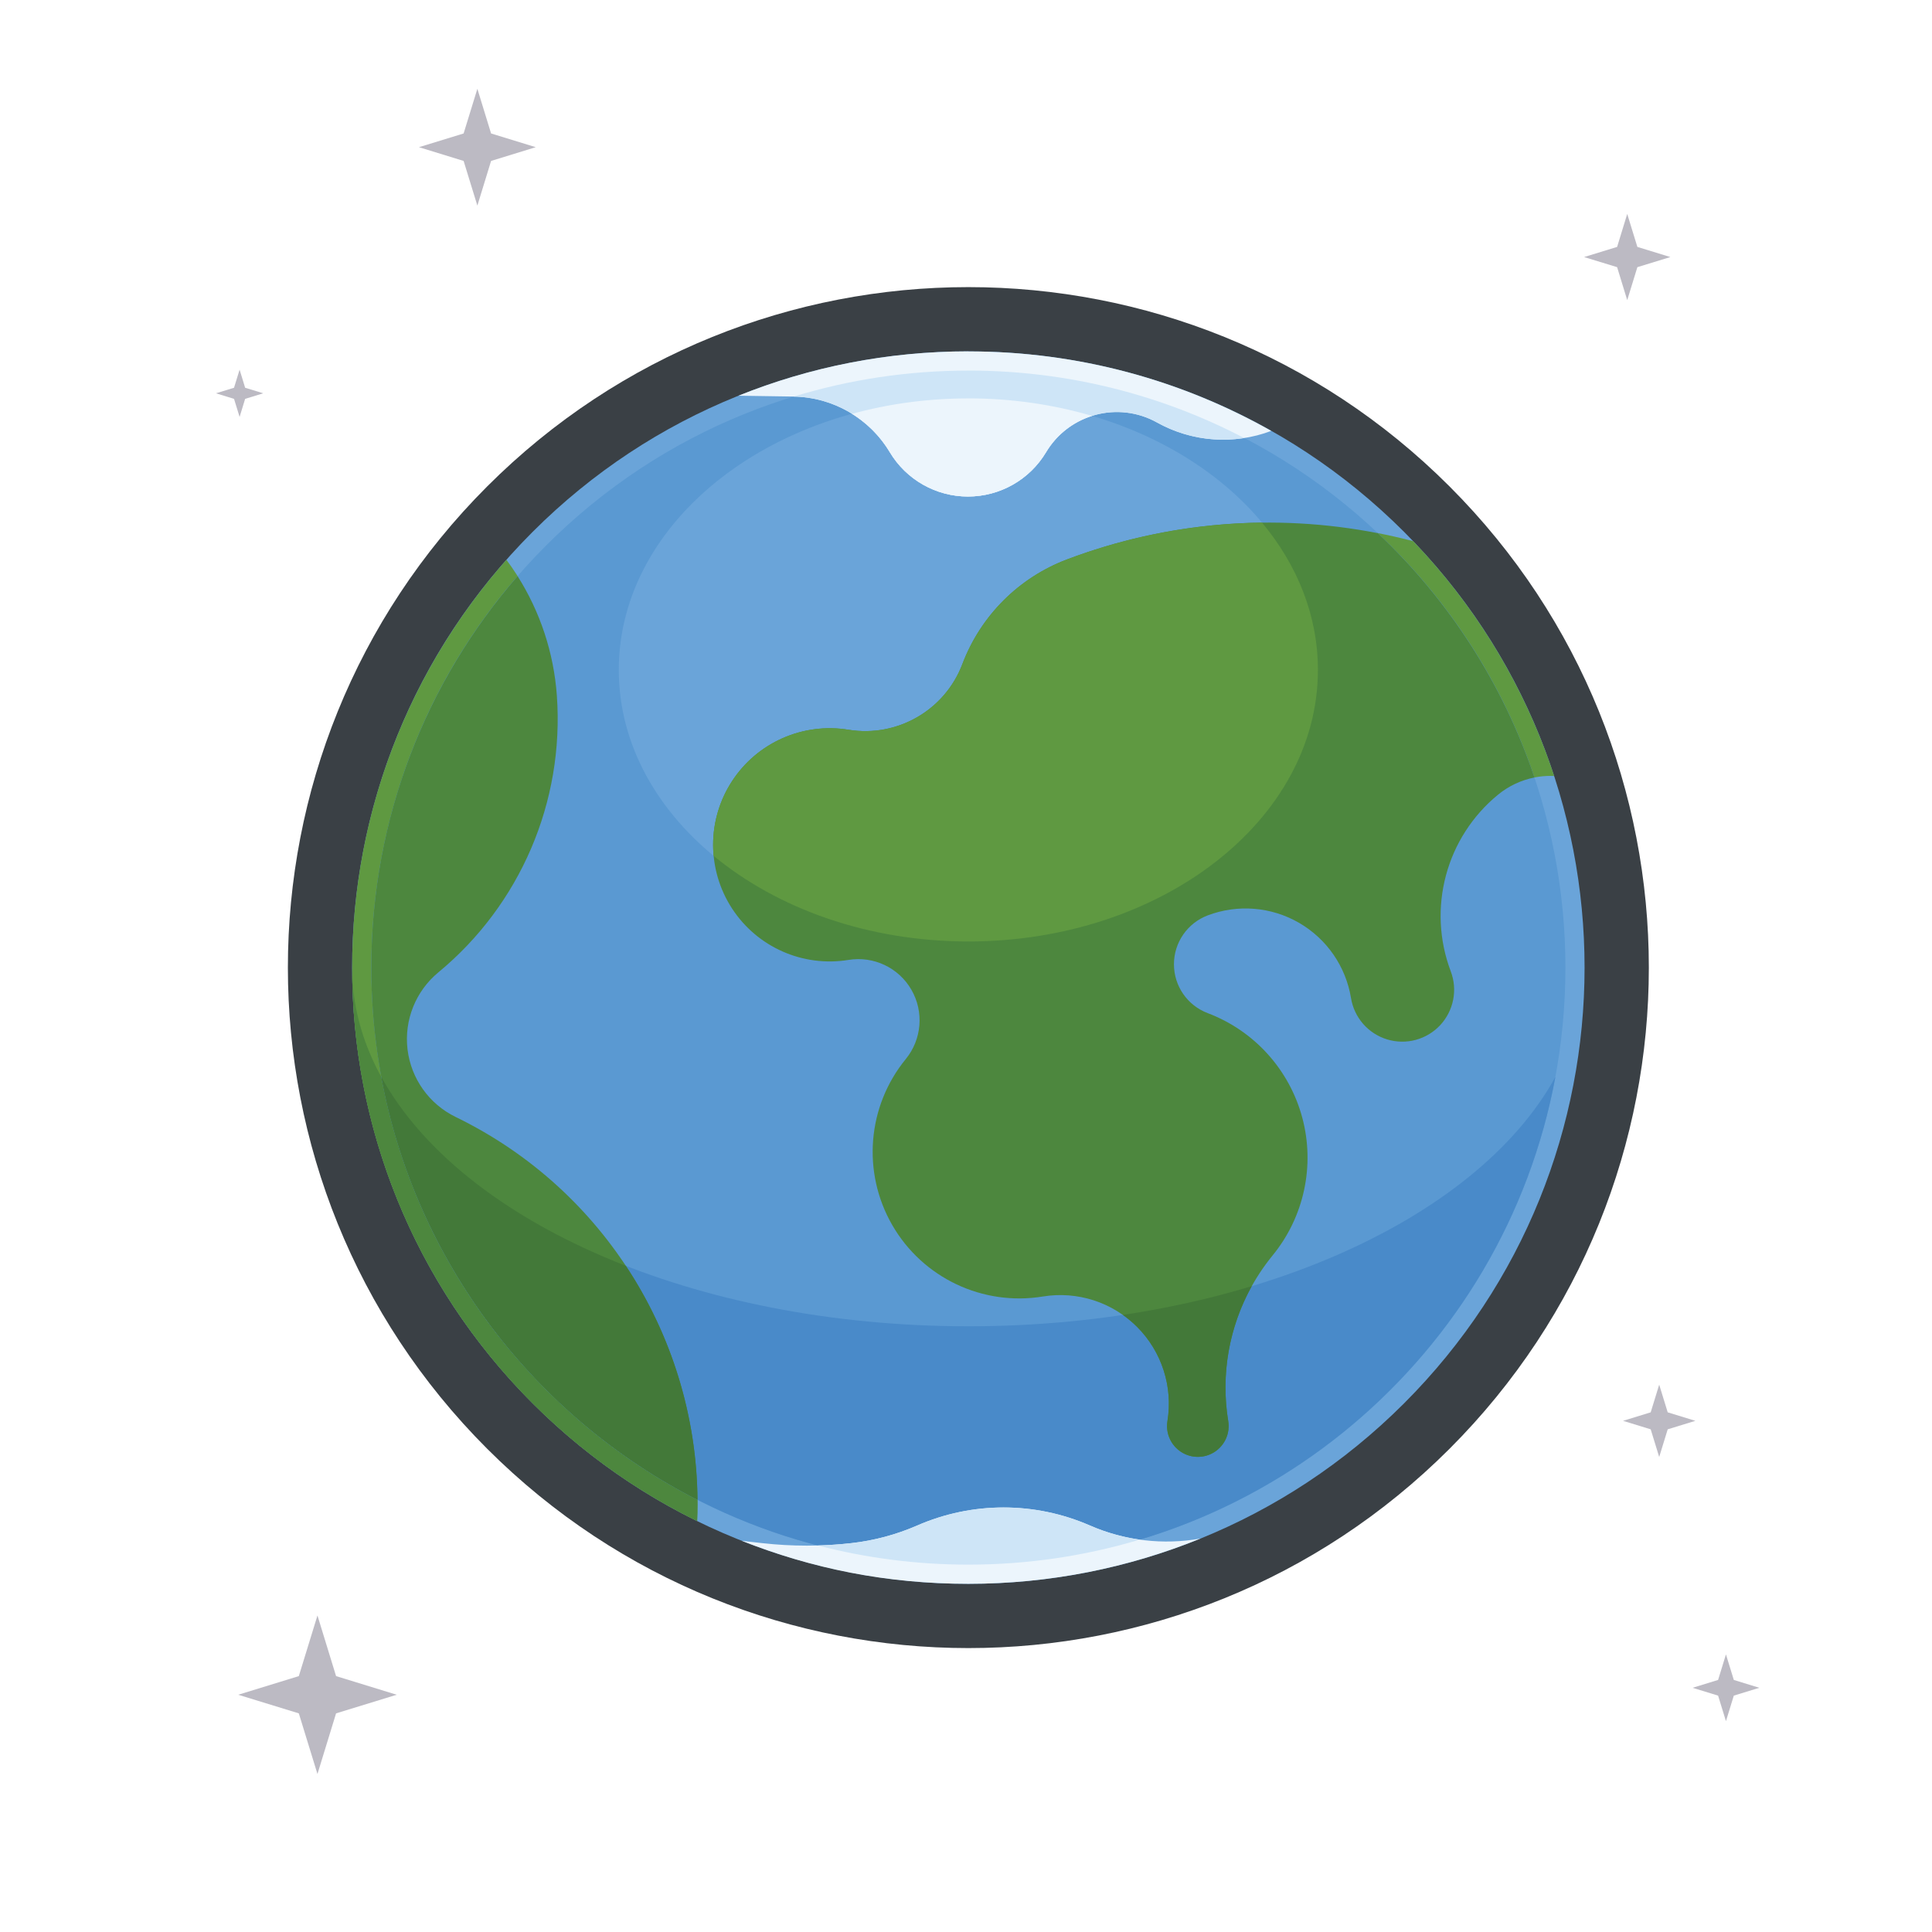
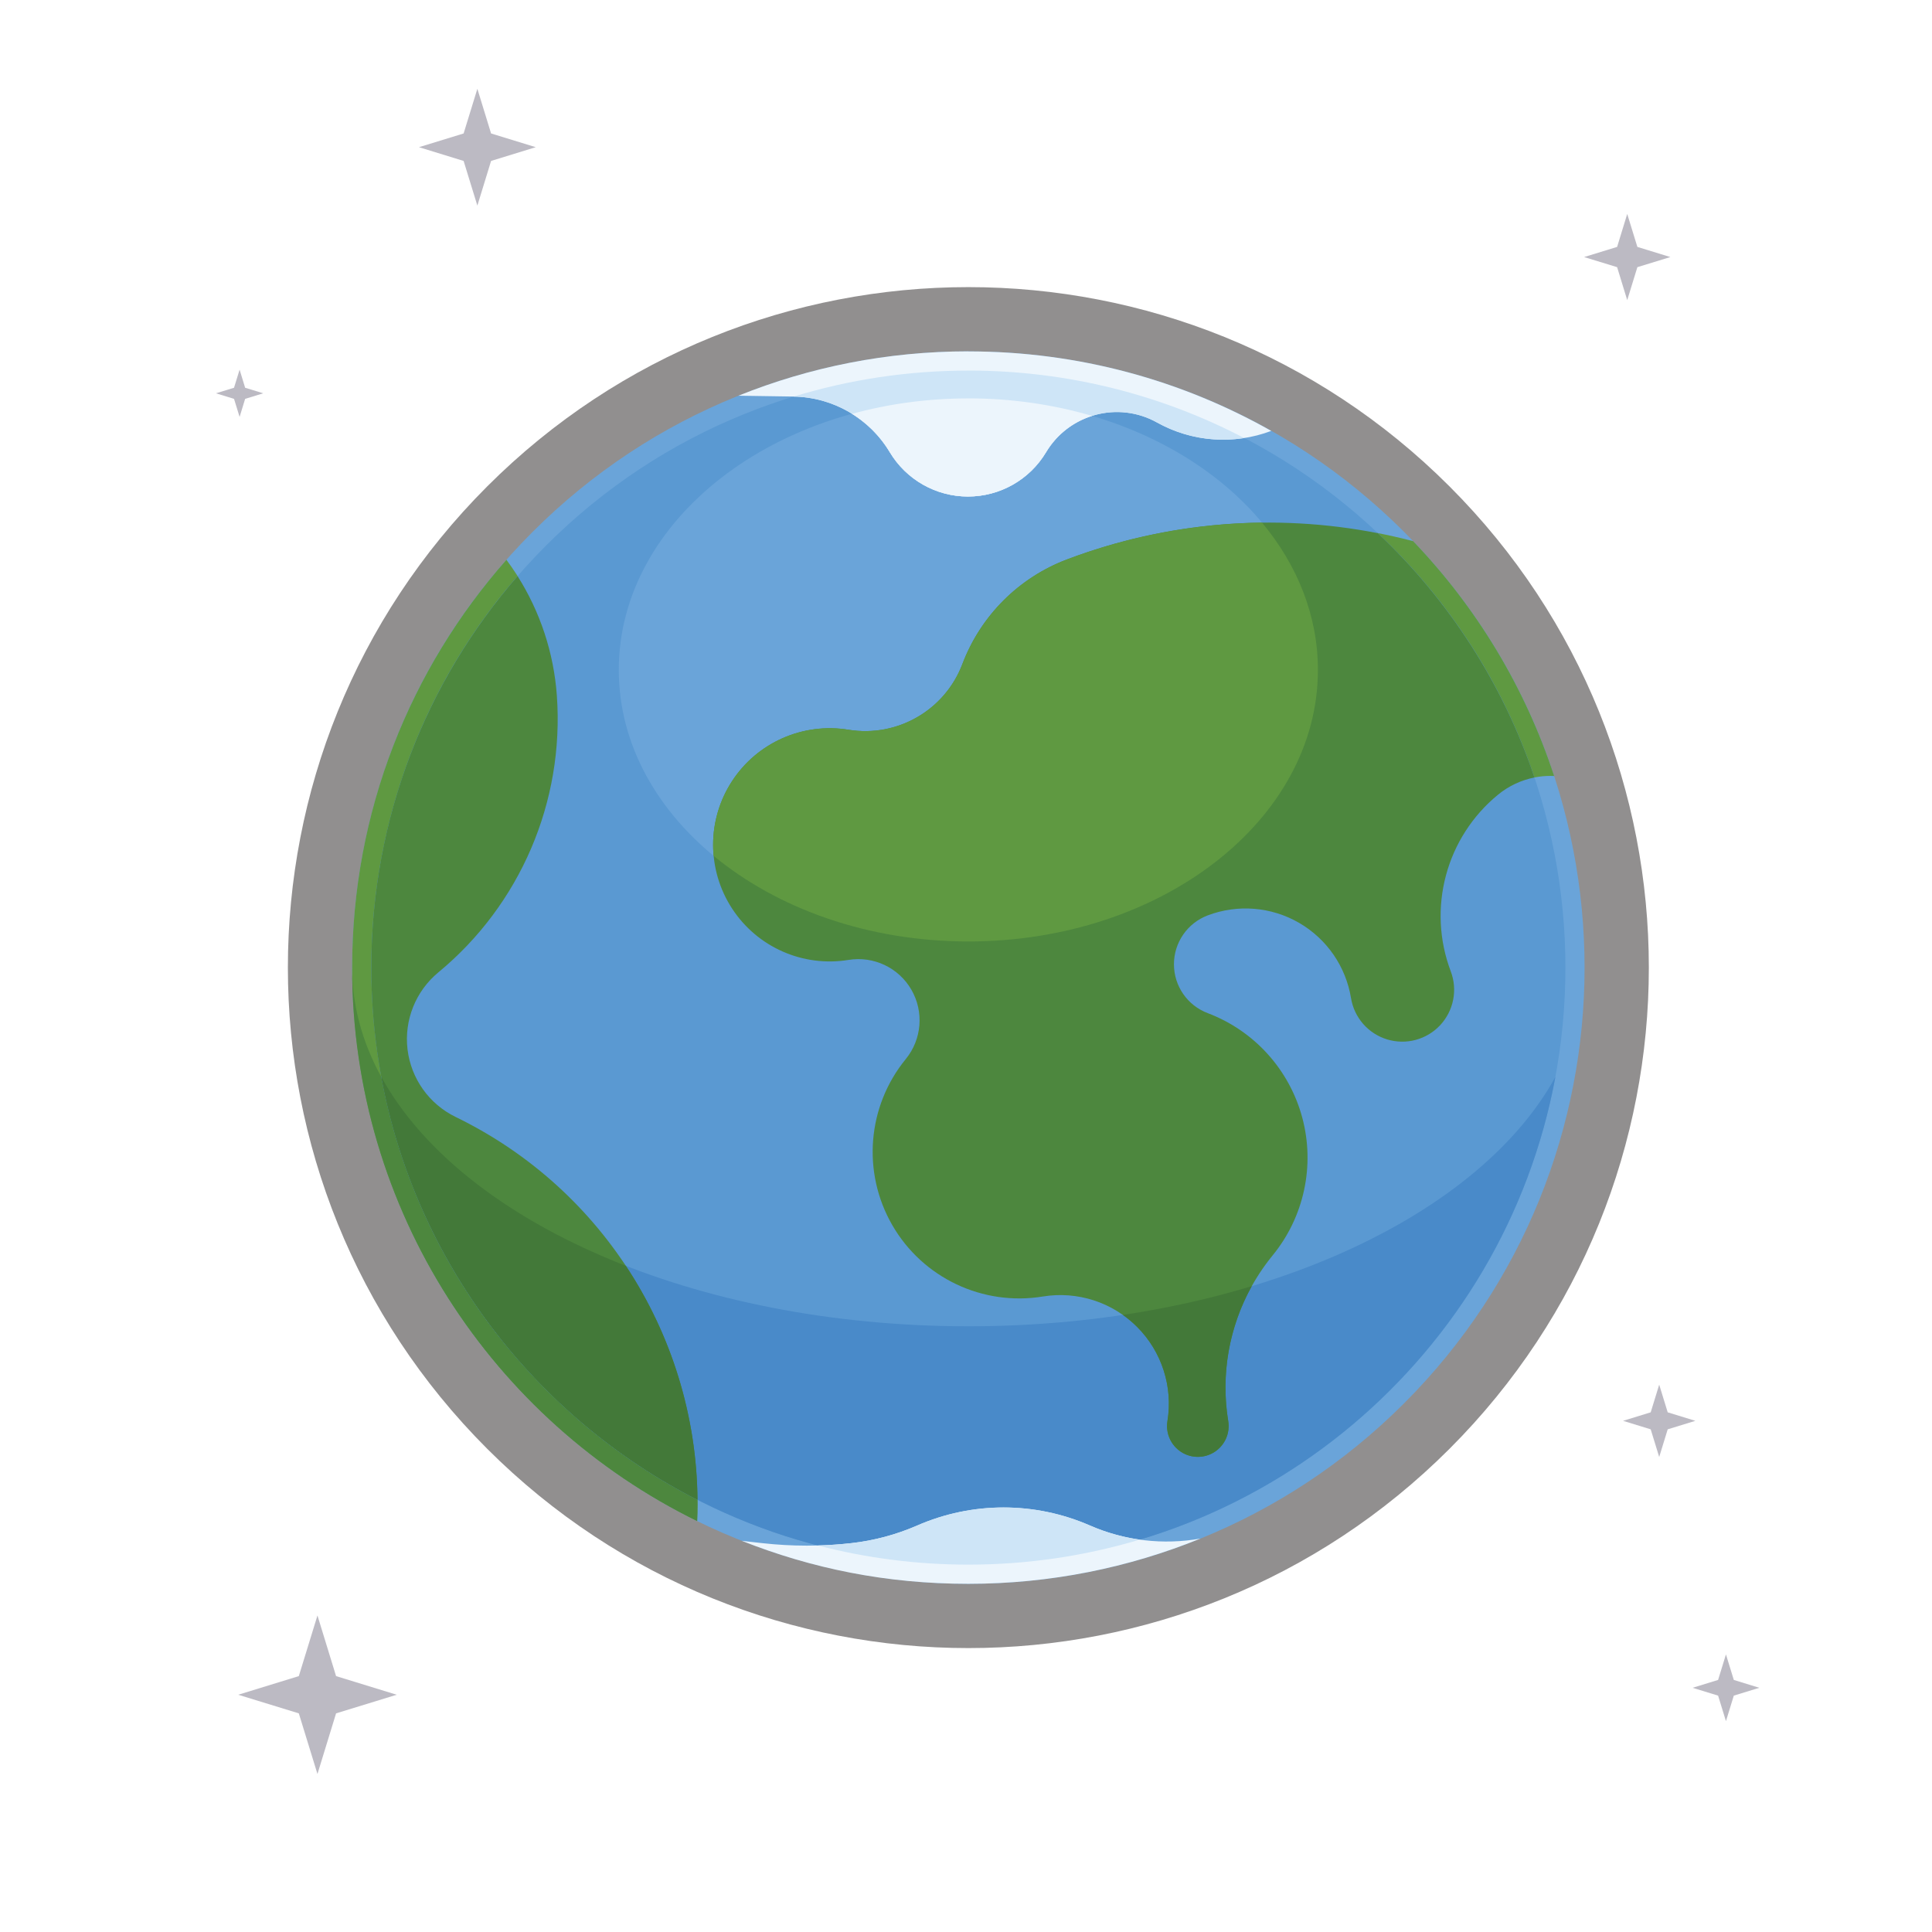
<svg xmlns="http://www.w3.org/2000/svg" viewBox="0 0 600 600">
  <defs>
-     <style>.cls-1{fill:#6aa4d9;}.cls-2{fill:#5a99d2;}.cls-3{fill:#3a4045;}.cls-4{fill:#498ac9;}.cls-4,.cls-5,.cls-6,.cls-7,.cls-8,.cls-9,.cls-10{fill-rule:evenodd;}.cls-5{fill:#5f9941;}.cls-6{fill:#4d873e;}.cls-7{fill:#437939;}.cls-8{fill:#cee5f7;}.cls-9{fill:#bcbac3;}.cls-10{fill:#ecf5fc;}</style>
+     <style>.cls-1{fill:#6aa4d9;}.cls-2{fill:#5a99d2;}.cls-3{fill:#498ac9;}.cls-3,.cls-4,.cls-5,.cls-6,.cls-7,.cls-8,.cls-9{fill-rule:evenodd;}.cls-4{fill:#5f9941;}.cls-5{fill:#4d873e;}.cls-6{fill:#437939;}.cls-7{fill:#cee5f7;}.cls-8{fill:#bcbac3;}.cls-9{fill:#ecf5fc;}.cls-10{fill:#231f20;opacity:.5;}</style>
  </defs>
  <g id="stars">
-     <polygon class="cls-9" points="505.35 66.44 508.5 76.68 518.74 79.83 508.5 82.97 505.35 93.21 502.21 82.97 491.96 79.83 502.21 76.68 505.35 66.44" />
-     <polygon class="cls-9" points="515.28 430.02 517.92 438.61 526.51 441.25 517.92 443.89 515.28 452.48 512.64 443.89 504.06 441.25 512.64 438.61 515.28 430.02" />
-     <polygon class="cls-9" points="536.01 513.79 538.45 521.72 546.37 524.16 538.45 526.59 536.01 534.52 533.57 526.59 525.65 524.16 533.57 521.72 536.01 513.79" />
-     <polygon class="cls-9" points="98.59 501.7 104.37 520.53 123.2 526.32 104.37 532.1 98.59 550.93 92.8 532.1 73.98 526.32 92.8 520.53 98.59 501.7" />
-     <polygon class="cls-9" points="74.41 114.8 76.13 120.42 81.75 122.14 76.13 123.87 74.41 129.48 72.68 123.87 67.07 122.14 72.68 120.42 74.41 114.8" />
-     <polygon class="cls-9" points="148.25 27.58 152.51 41.45 166.38 45.71 152.51 49.98 148.25 63.85 143.98 49.98 130.11 45.71 143.98 41.45 148.25 27.58" />
+     <polygon class="cls-8" points="505.35 66.44 508.5 76.68 518.74 79.83 508.5 82.97 505.35 93.21 502.21 82.97 491.96 79.83 502.21 76.68 505.35 66.44" />
+     <polygon class="cls-8" points="515.28 430.02 517.92 438.61 526.51 441.25 517.92 443.89 515.28 452.48 512.64 443.89 504.06 441.25 512.64 438.61 515.28 430.02" />
+     <polygon class="cls-8" points="536.01 513.79 538.45 521.72 546.37 524.16 538.45 526.59 536.01 534.52 533.57 526.59 525.65 524.16 533.57 521.72 536.01 513.79" />
+     <polygon class="cls-8" points="98.59 501.7 104.37 520.53 123.2 526.32 104.37 532.1 98.59 550.93 92.8 532.1 73.98 526.32 92.8 520.53 98.59 501.7" />
+     <polygon class="cls-8" points="74.41 114.8 76.13 120.42 81.75 122.14 76.13 123.87 74.41 129.48 72.68 123.87 67.07 122.14 72.68 120.42 74.41 114.8" />
+     <polygon class="cls-8" points="148.25 27.58 152.51 41.45 166.38 45.71 152.51 49.98 148.25 63.85 143.98 49.98 130.11 45.71 143.98 41.45 148.25 27.58" />
  </g>
  <g id="earth">
-     <circle class="cls-3" cx="300.73" cy="300.5" r="211.33" transform="translate(-124.4 300.66) rotate(-45)" />
+     <circle class="cls-10" cx="300.73" cy="300.5" r="211.33" transform="translate(-124.4 300.66) rotate(-45)" />
    <circle class="cls-1" cx="300.73" cy="300.5" r="191.37" transform="translate(-124.4 300.66) rotate(-45)" />
-     <path class="cls-5" d="M438.89,168.09c19.63,20.48,34.74,45.31,43.76,72.9-6.25-.28-12.45,1.73-17.39,5.76-16.19,13.24-22.11,35.34-14.71,54.9,2.18,5.75,.89,12.23-3.3,16.72-4.2,4.49-10.58,6.2-16.46,4.41-5.88-1.79-10.23-6.76-11.22-12.83-1.61-9.83-7.54-18.41-16.16-23.39-8.62-4.98-19.02-5.82-28.34-2.3-6.31,2.39-10.49,8.43-10.49,15.18s4.17,12.79,10.49,15.18c14.44,5.46,25.36,17.54,29.36,32.45,4,14.91,.57,30.83-9.2,42.78-11.76,14.39-16.79,33.13-13.79,51.47,.61,3.74-1.04,7.48-4.22,9.55-3.17,2.07-7.27,2.07-10.44,0-3.17-2.07-4.83-5.81-4.22-9.55,1.75-10.71-1.76-21.6-9.43-29.27-7.67-7.67-18.56-11.18-29.27-9.43-18.67,3.05-37.29-5.77-46.75-22.16-9.46-16.39-7.79-36.92,4.18-51.57,5-6.12,5.7-14.7,1.75-21.54-3.95-6.85-11.73-10.53-19.53-9.26-14.16,2.31-28.34-3.95-36.17-15.97-7.83-12.02-7.83-27.52,0-39.54,7.83-12.02,22.02-18.28,36.17-15.97,15.15,2.47,29.95-6.07,35.38-20.43,5.67-14.97,17.49-26.79,32.46-32.46,34.54-13.07,72.13-14.95,107.55-5.65Z" />
-     <path class="cls-5" d="M216.51,472.38c-63.46-31.15-107.15-96.41-107.15-171.88,0-48.57,18.1-92.9,47.91-126.65,8.97,12.04,14.56,26.6,15.67,42.19,2.34,32.9-11.37,64.91-36.8,85.91-7.05,5.83-10.66,14.84-9.58,23.92,1.09,9.08,6.71,16.99,14.94,20.99,48.87,23.75,77.14,73.77,75,125.51Z" />
-     <path class="cls-6" d="M216.51,472.38c-63.46-31.15-107.15-96.41-107.15-171.88,0,38.61,33.75,72.62,85.01,92.6,15.39,23.24,23.31,51,22.14,79.27Z" />
+     <path class="cls-4" d="M438.89,168.09c19.63,20.48,34.74,45.31,43.76,72.9-6.25-.28-12.45,1.73-17.39,5.76-16.19,13.24-22.11,35.34-14.71,54.9,2.18,5.75,.89,12.23-3.3,16.72-4.2,4.49-10.58,6.2-16.46,4.41-5.88-1.79-10.23-6.76-11.22-12.83-1.61-9.83-7.54-18.41-16.16-23.39-8.62-4.98-19.02-5.82-28.34-2.3-6.31,2.39-10.49,8.43-10.49,15.18s4.17,12.79,10.49,15.18c14.44,5.46,25.36,17.54,29.36,32.45,4,14.91,.57,30.83-9.2,42.78-11.76,14.39-16.79,33.13-13.79,51.47,.61,3.74-1.04,7.48-4.22,9.55-3.17,2.07-7.27,2.07-10.44,0-3.17-2.07-4.83-5.81-4.22-9.55,1.75-10.71-1.76-21.6-9.43-29.27-7.67-7.67-18.56-11.18-29.27-9.43-18.67,3.05-37.29-5.77-46.75-22.16-9.46-16.39-7.79-36.92,4.18-51.57,5-6.12,5.7-14.7,1.75-21.54-3.95-6.85-11.73-10.53-19.53-9.26-14.16,2.31-28.34-3.95-36.17-15.97-7.83-12.02-7.83-27.52,0-39.54,7.83-12.02,22.02-18.28,36.17-15.97,15.15,2.47,29.95-6.07,35.38-20.43,5.67-14.97,17.49-26.79,32.46-32.46,34.54-13.07,72.13-14.95,107.55-5.65Z" />
+     <path class="cls-4" d="M216.51,472.38c-63.46-31.15-107.15-96.41-107.15-171.88,0-48.57,18.1-92.9,47.91-126.65,8.97,12.04,14.56,26.6,15.67,42.19,2.34,32.9-11.37,64.91-36.8,85.91-7.05,5.83-10.66,14.84-9.58,23.92,1.09,9.08,6.71,16.99,14.94,20.99,48.87,23.75,77.14,73.77,75,125.51Z" />
+     <path class="cls-5" d="M216.51,472.38c-63.46-31.15-107.15-96.41-107.15-171.88,0,38.61,33.75,72.62,85.01,92.6,15.39,23.24,23.31,51,22.14,79.27Z" />
    <circle class="cls-2" cx="300.73" cy="300.5" r="185.42" transform="translate(-124.4 300.66) rotate(-45)" />
-     <path class="cls-4" d="M483.04,334.45c-15.95,86.19-91.5,151.47-182.31,151.47s-166.36-65.28-182.31-151.47c24.67,44.91,96.96,77.44,182.31,77.44s157.64-32.52,182.31-77.44Z" />
+     <path class="cls-3" d="M483.04,334.45c-15.95,86.19-91.5,151.47-182.31,151.47s-166.36-65.28-182.31-151.47c24.67,44.91,96.96,77.44,182.31,77.44s157.64-32.52,182.31-77.44Z" />
    <ellipse class="cls-1" cx="300.73" cy="208.05" rx="108.56" ry="84.33" />
-     <path class="cls-6" d="M427.9,165.58c21.93,20.68,38.83,46.65,48.64,75.88-4.08,.8-7.97,2.6-11.28,5.31-16.19,13.24-22.11,35.34-14.71,54.9,2.18,5.75,.89,12.23-3.3,16.72-4.2,4.49-10.58,6.2-16.46,4.41-5.88-1.79-10.23-6.76-11.22-12.83-1.61-9.83-7.54-18.41-16.16-23.39-8.62-4.98-19.02-5.82-28.34-2.3-6.31,2.39-10.49,8.43-10.49,15.18s4.17,12.79,10.49,15.18c14.44,5.46,25.36,17.54,29.36,32.45,4,14.91,.57,30.83-9.2,42.78-11.76,14.39-16.79,33.13-13.79,51.47,.61,3.74-1.04,7.48-4.22,9.55-3.17,2.07-7.27,2.07-10.44,0-3.17-2.07-4.83-5.81-4.22-9.55,1.75-10.71-1.76-21.6-9.43-29.27-7.67-7.67-18.56-11.18-29.27-9.43-18.67,3.05-37.29-5.77-46.75-22.16-9.46-16.39-7.79-36.92,4.18-51.57,5-6.12,5.7-14.7,1.75-21.54-3.95-6.85-11.73-10.53-19.53-9.26-14.16,2.31-28.34-3.95-36.17-15.97-7.83-12.02-7.83-27.52,0-39.54,7.83-12.02,22.02-18.28,36.17-15.97,15.15,2.47,29.95-6.07,35.38-20.43,5.67-14.97,17.49-26.79,32.46-32.46,30.98-11.72,64.43-14.44,96.56-8.16Z" />
-     <path class="cls-7" d="M388.74,399.43c-7.03,12.65-9.67,27.41-7.3,41.91,.61,3.74-1.04,7.48-4.22,9.55-3.17,2.07-7.27,2.07-10.44,0-3.17-2.07-4.83-5.81-4.22-9.55,1.75-10.71-1.76-21.6-9.43-29.27-1.37-1.37-2.85-2.61-4.41-3.71,14.03-2.11,27.43-5.12,40.02-8.93Z" />
-     <path class="cls-6" d="M216.62,465.79c-60.13-30.66-101.31-93.16-101.31-165.28,0-46.52,17.13-89.04,45.43-121.59,6.93,10.97,11.24,23.67,12.2,37.14,2.34,32.9-11.37,64.91-36.8,85.91-7.05,5.83-10.66,14.84-9.58,23.92,1.09,9.08,6.71,16.99,14.94,20.99,46.78,22.74,74.69,69.57,75.11,118.91Z" />
-     <path class="cls-7" d="M216.62,465.79c-50.46-25.73-87.57-73.9-98.2-131.35,13.29,24.2,40.4,44.81,75.94,58.67,14.2,21.43,22.04,46.71,22.26,72.68Z" />
-     <path class="cls-5" d="M391.94,162.31c10.97,13.18,17.35,28.88,17.35,45.74,0,46.57-48.6,84.33-108.56,84.33-31.19,0-59.31-10.22-79.11-26.59-.76-8,1.14-16.19,5.71-23.19,7.83-12.02,22.02-18.28,36.17-15.97,15.15,2.47,29.95-6.07,35.38-20.43,5.67-14.97,17.49-26.79,32.46-32.46,19.53-7.39,40.05-11.2,60.6-11.43Z" />
-     <path class="cls-10" d="M372.82,477.81c-22.25,9.05-46.59,14.06-72.09,14.06s-48.57-4.74-70.35-13.35l6.39,.72c9.18,1.03,18.45,1.03,27.64,0,7.05-.79,13.94-2.64,20.45-5.48,17.09-7.46,36.52-7.46,53.61,0,10.89,4.75,22.85,6.1,34.35,4.05Z" />
-     <path class="cls-8" d="M353.95,478.15c-16.86,5.04-34.72,7.76-53.22,7.76-16.15,0-31.81-2.07-46.74-5.95,3.48-.09,6.96-.34,10.42-.73,7.05-.79,13.94-2.64,20.45-5.48,17.09-7.46,36.52-7.46,53.61,0,4.99,2.18,10.19,3.64,15.48,4.39Z" />
-     <path class="cls-10" d="M300.73,109.13c34.19,0,66.29,8.98,94.07,24.69-11.54,4.36-24.53,3.49-35.48-2.62-12.09-6.74-27.36-2.65-34.46,9.23-5.1,8.54-14.32,13.76-24.26,13.76s-19.16-5.23-24.26-13.76c-6.31-10.55-17.63-17.09-29.92-17.28l-17.09-.26c22.06-8.88,46.16-13.78,71.4-13.78Z" />
-     <path class="cls-8" d="M300.73,115.08c30.91,0,60.05,7.58,85.68,20.96-9.18,1.44-18.73-.17-27.09-4.83-12.09-6.74-27.36-2.65-34.46,9.23-5.1,8.54-14.32,13.76-24.26,13.76s-19.16-5.23-24.26-13.76c-6.3-10.55-17.61-17.08-29.89-17.27,17.17-5.25,35.4-8.08,54.29-8.08Z" />
-     <path class="cls-10" d="M300.73,123.72c13.52,0,26.46,1.93,38.41,5.44-5.78,1.82-10.93,5.69-14.28,11.29-5.1,8.54-14.32,13.76-24.26,13.76s-19.16-5.23-24.26-13.76c-2.95-4.94-7-8.99-11.73-11.93,11.3-3.1,23.46-4.79,36.12-4.79Z" />
+     <path class="cls-5" d="M427.9,165.58c21.93,20.68,38.83,46.65,48.64,75.88-4.08,.8-7.97,2.6-11.28,5.31-16.19,13.24-22.11,35.34-14.71,54.9,2.18,5.75,.89,12.23-3.3,16.72-4.2,4.49-10.58,6.2-16.46,4.41-5.88-1.79-10.23-6.76-11.22-12.83-1.61-9.83-7.54-18.41-16.16-23.39-8.62-4.98-19.02-5.82-28.34-2.3-6.31,2.39-10.49,8.43-10.49,15.18s4.17,12.79,10.49,15.18c14.44,5.46,25.36,17.54,29.36,32.45,4,14.91,.57,30.83-9.2,42.78-11.76,14.39-16.79,33.13-13.79,51.47,.61,3.74-1.04,7.48-4.22,9.55-3.17,2.07-7.27,2.07-10.44,0-3.17-2.07-4.83-5.81-4.22-9.55,1.75-10.71-1.76-21.6-9.43-29.27-7.67-7.67-18.56-11.18-29.27-9.43-18.67,3.05-37.29-5.77-46.75-22.16-9.46-16.39-7.79-36.92,4.18-51.57,5-6.12,5.7-14.7,1.75-21.54-3.95-6.85-11.73-10.53-19.53-9.26-14.16,2.31-28.34-3.95-36.17-15.97-7.83-12.02-7.83-27.52,0-39.54,7.83-12.02,22.02-18.28,36.17-15.97,15.15,2.47,29.95-6.07,35.38-20.43,5.67-14.97,17.49-26.79,32.46-32.46,30.98-11.72,64.43-14.44,96.56-8.16Z" />
+     <path class="cls-6" d="M388.74,399.43c-7.03,12.65-9.67,27.41-7.3,41.91,.61,3.74-1.04,7.48-4.22,9.55-3.17,2.07-7.27,2.07-10.44,0-3.17-2.07-4.83-5.81-4.22-9.55,1.75-10.71-1.76-21.6-9.43-29.27-1.37-1.37-2.85-2.61-4.41-3.71,14.03-2.11,27.43-5.12,40.02-8.93Z" />
+     <path class="cls-5" d="M216.62,465.79c-60.13-30.66-101.31-93.16-101.31-165.28,0-46.52,17.13-89.04,45.43-121.59,6.93,10.97,11.24,23.67,12.2,37.14,2.34,32.9-11.37,64.91-36.8,85.91-7.05,5.83-10.66,14.84-9.58,23.92,1.09,9.08,6.71,16.99,14.94,20.99,46.78,22.74,74.69,69.57,75.11,118.91Z" />
+     <path class="cls-6" d="M216.62,465.79c-50.46-25.73-87.57-73.9-98.2-131.35,13.29,24.2,40.4,44.81,75.94,58.67,14.2,21.43,22.04,46.71,22.26,72.68Z" />
+     <path class="cls-4" d="M391.94,162.31c10.97,13.18,17.35,28.88,17.35,45.74,0,46.57-48.6,84.33-108.56,84.33-31.19,0-59.31-10.22-79.11-26.59-.76-8,1.14-16.19,5.71-23.19,7.83-12.02,22.02-18.28,36.17-15.97,15.15,2.47,29.95-6.07,35.38-20.43,5.67-14.97,17.49-26.79,32.46-32.46,19.53-7.39,40.05-11.2,60.6-11.43Z" />
+     <path class="cls-9" d="M372.82,477.81c-22.25,9.05-46.59,14.06-72.09,14.06s-48.57-4.74-70.35-13.35l6.39,.72c9.18,1.03,18.45,1.03,27.64,0,7.05-.79,13.94-2.64,20.45-5.48,17.09-7.46,36.52-7.46,53.61,0,10.89,4.75,22.85,6.1,34.35,4.05Z" />
+     <path class="cls-7" d="M353.95,478.15c-16.86,5.04-34.72,7.76-53.22,7.76-16.15,0-31.81-2.07-46.74-5.95,3.48-.09,6.96-.34,10.42-.73,7.05-.79,13.94-2.64,20.45-5.48,17.09-7.46,36.52-7.46,53.61,0,4.99,2.18,10.19,3.64,15.48,4.39Z" />
+     <path class="cls-9" d="M300.73,109.13c34.19,0,66.29,8.98,94.07,24.69-11.54,4.36-24.53,3.49-35.48-2.62-12.09-6.74-27.36-2.65-34.46,9.23-5.1,8.54-14.32,13.76-24.26,13.76s-19.16-5.23-24.26-13.76c-6.31-10.55-17.63-17.09-29.92-17.28l-17.09-.26c22.06-8.88,46.16-13.78,71.4-13.78Z" />
+     <path class="cls-7" d="M300.73,115.08c30.91,0,60.05,7.58,85.68,20.96-9.18,1.44-18.73-.17-27.09-4.83-12.09-6.74-27.36-2.65-34.46,9.23-5.1,8.54-14.32,13.76-24.26,13.76s-19.16-5.23-24.26-13.76c-6.3-10.55-17.61-17.08-29.89-17.27,17.17-5.25,35.4-8.08,54.29-8.08Z" />
+     <path class="cls-9" d="M300.73,123.72c13.52,0,26.46,1.93,38.41,5.44-5.78,1.82-10.93,5.69-14.28,11.29-5.1,8.54-14.32,13.76-24.26,13.76s-19.16-5.23-24.26-13.76c-2.95-4.94-7-8.99-11.73-11.93,11.3-3.1,23.46-4.79,36.12-4.79Z" />
  </g>
</svg>
